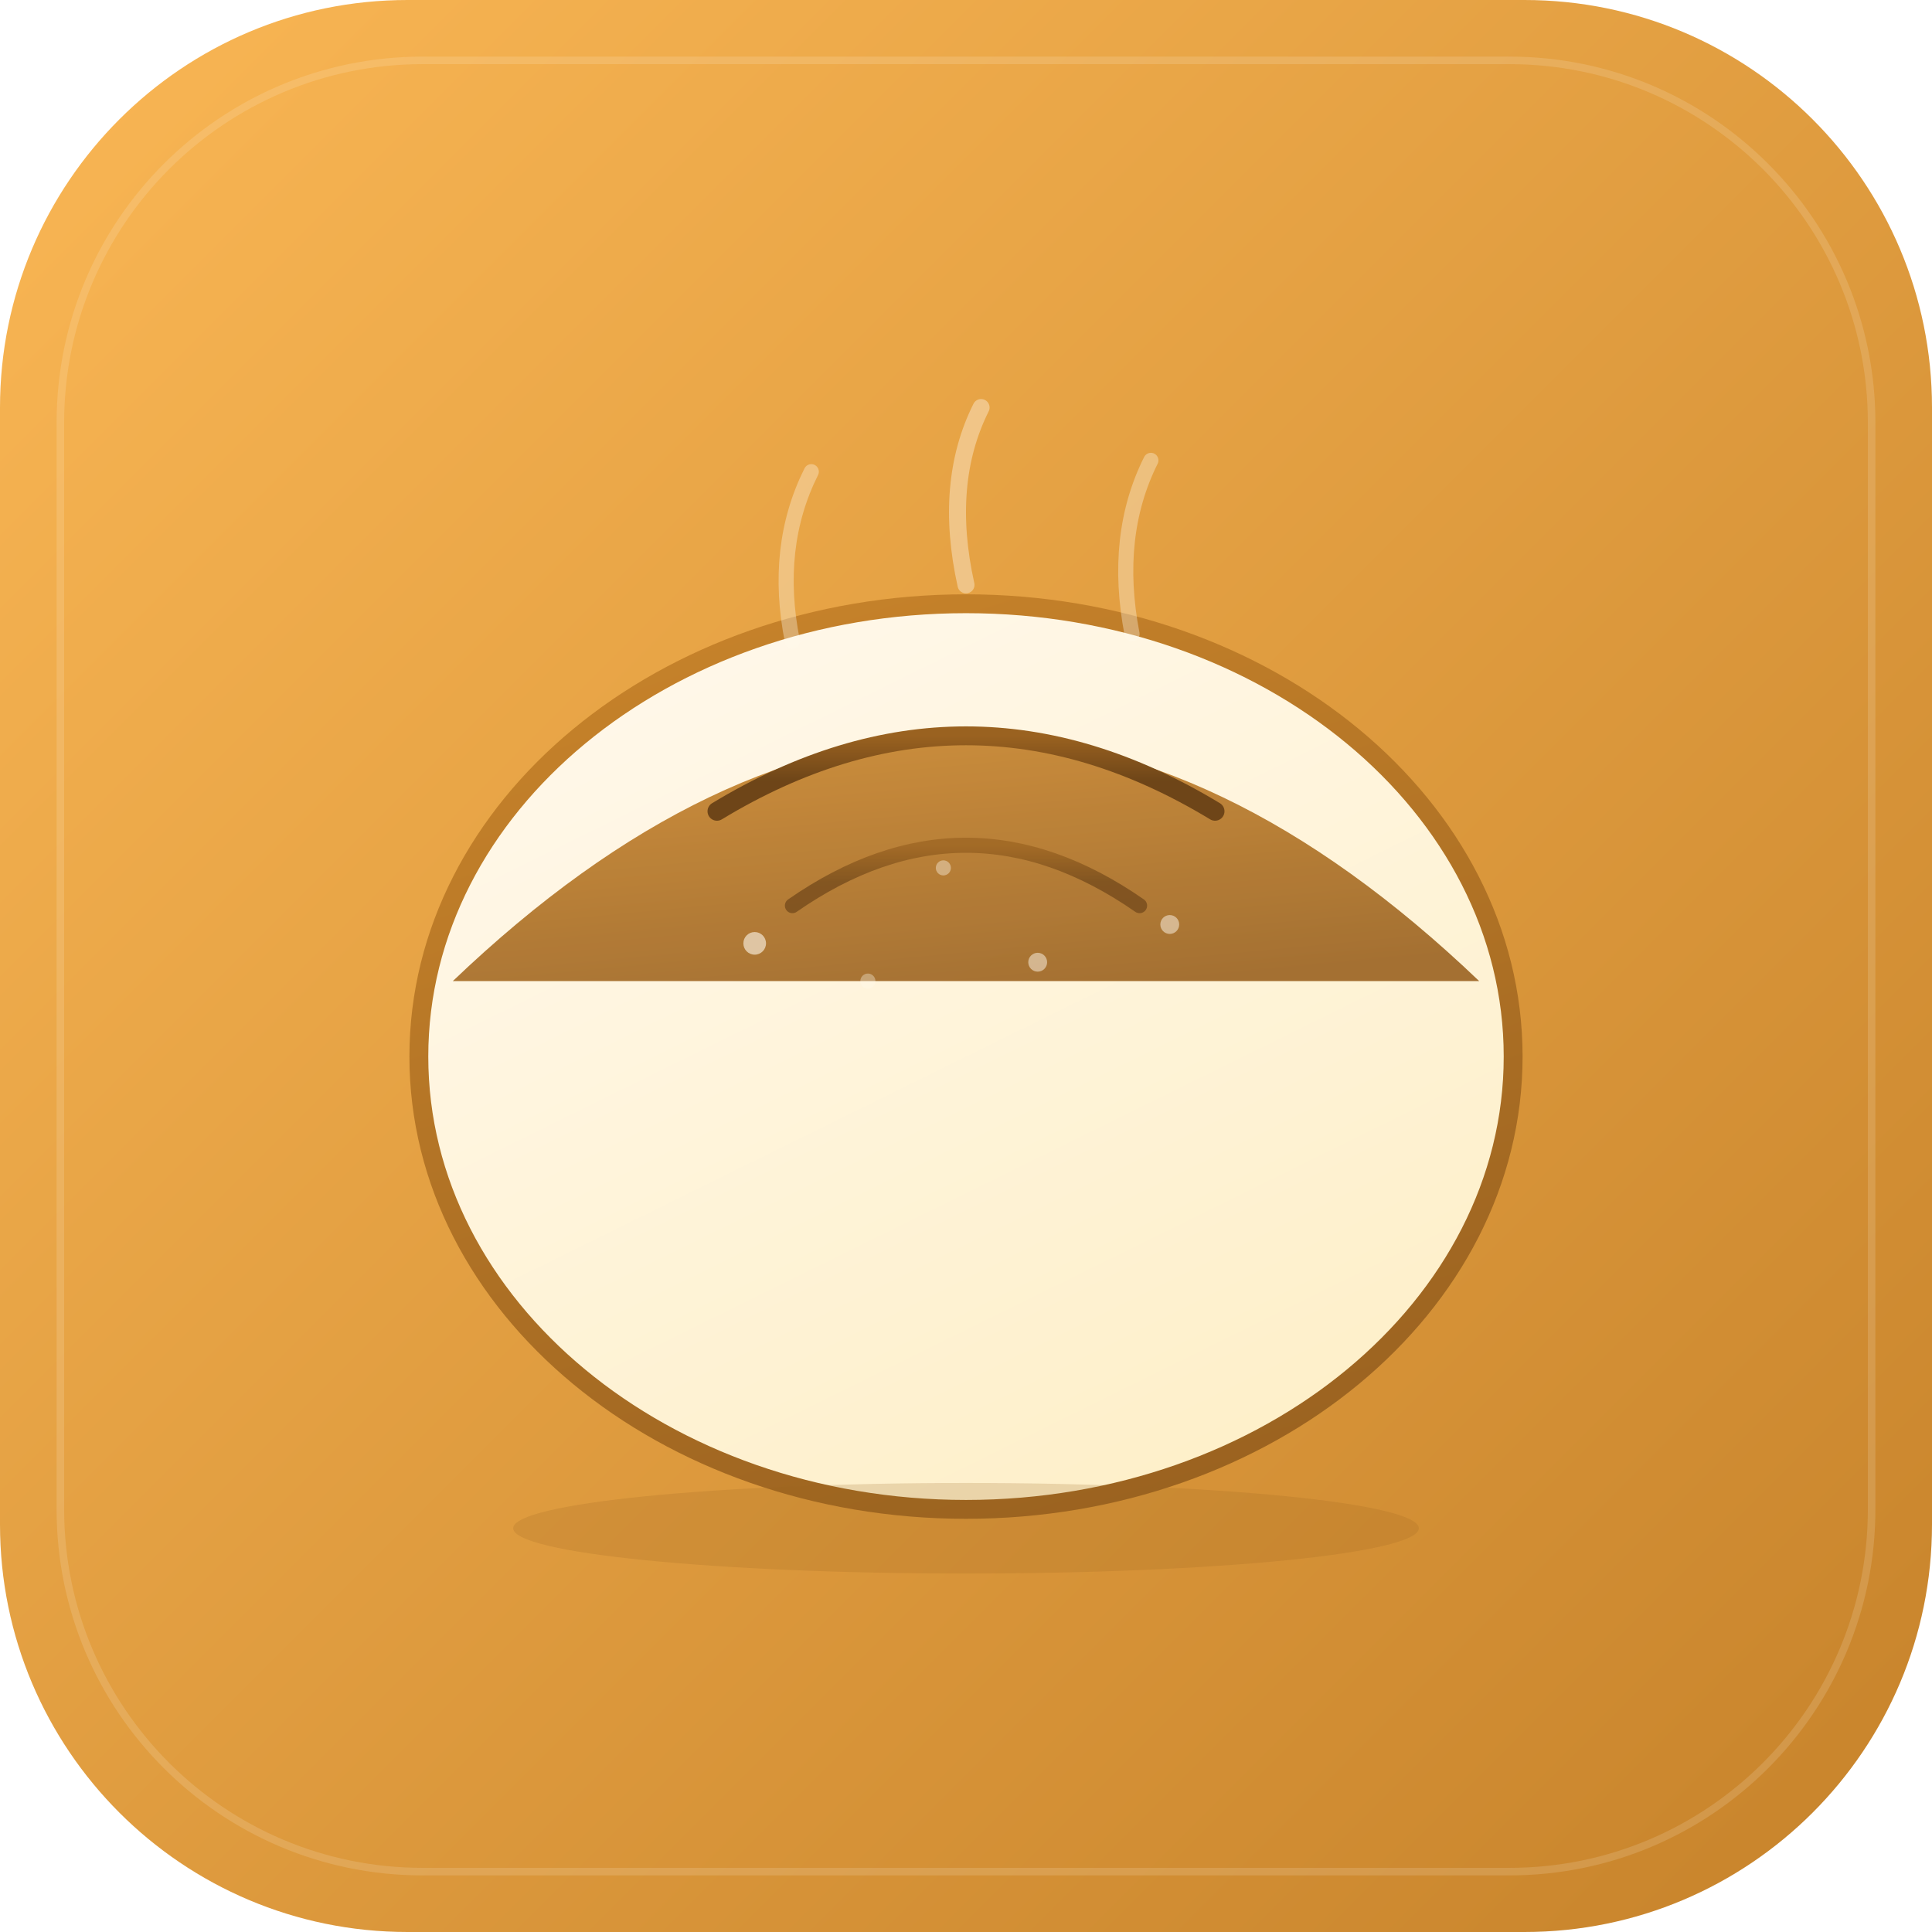
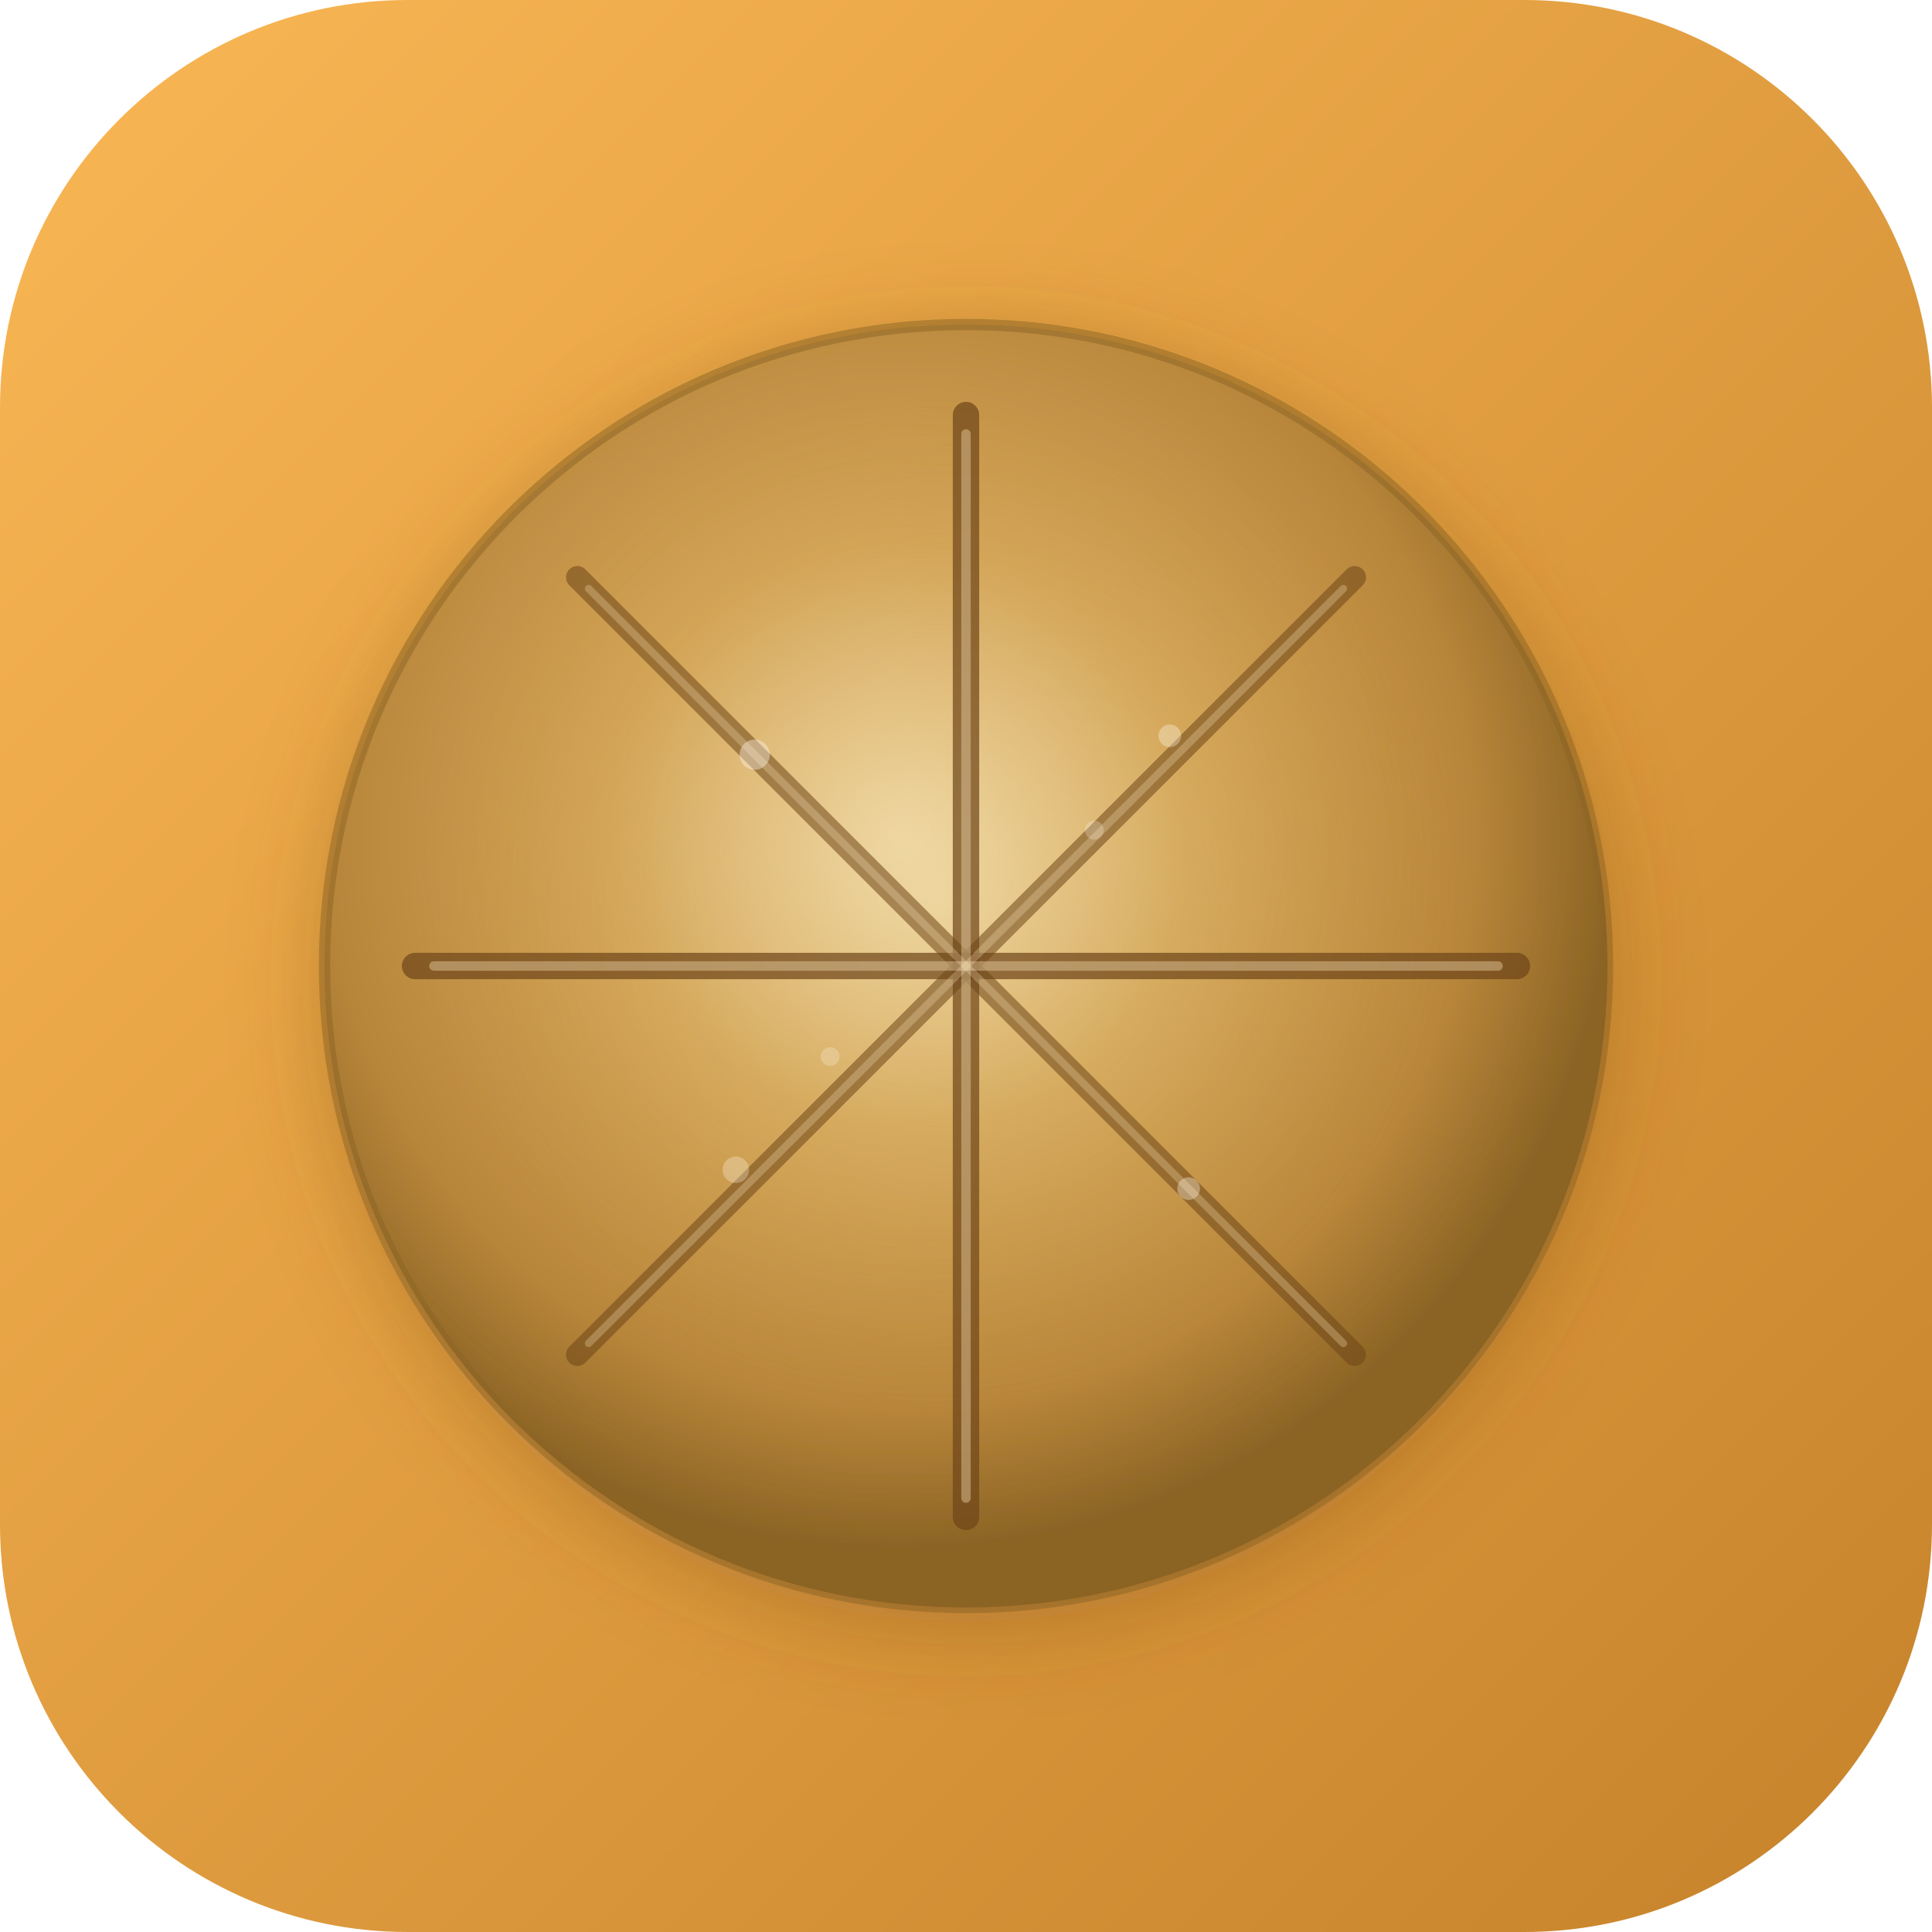
<svg xmlns="http://www.w3.org/2000/svg" width="512" height="512" viewBox="0 0 512 512">
  <defs>
    <linearGradient id="bg" x1="0" y1="0" x2="1" y2="1">
      <stop offset="0%" stop-color="#FAB755" />
      <stop offset="100%" stop-color="#C6822A" />
    </linearGradient>
-     <linearGradient id="bread" x1="0.2" y1="0" x2="0.8" y2="1">
-       <stop offset="0%" stop-color="#FFF8EB" />
-       <stop offset="100%" stop-color="#FEEFC7" />
-     </linearGradient>
-     <linearGradient id="crust" x1="0.3" y1="0" x2="0.7" y2="1">
-       <stop offset="0%" stop-color="#C6822A" />
-       <stop offset="100%" stop-color="#9A6220" />
-     </linearGradient>
-     <linearGradient id="score" x1="0" y1="0" x2="0" y2="1">
-       <stop offset="0%" stop-color="#9A6220" />
-       <stop offset="60%" stop-color="#6E4518" />
-     </linearGradient>
+     <radialGradient id="boule" cx="0.45" cy="0.4" r="0.55">
+       <stop offset="0%" stop-color="#F5DEB3" />
+       <stop offset="40%" stop-color="#D4A55A" />
+       <stop offset="80%" stop-color="#B8863A" />
+       <stop offset="100%" stop-color="#8B6324" />
+     </radialGradient>
+     <radialGradient id="inner" cx="0.48" cy="0.45" r="0.4">
+       <stop offset="0%" stop-color="#EED9A0" stop-opacity="0.6" />
+       <stop offset="100%" stop-color="#C6922E" stop-opacity="0" />
+     </radialGradient>
+     <filter id="shadow" x="-10%" y="-10%" width="120%" height="120%">
+       <feDropShadow dx="0" dy="4" stdDeviation="12" flood-color="#6E4518" flood-opacity="0.35" />
+     </filter>
  </defs>
  <rect width="512" height="512" rx="108" fill="url(#bg)" />
-   <rect x="16" y="16" width="480" height="480" rx="96" fill="none" stroke="#FFF8EB" stroke-opacity="0.15" stroke-width="2" />
-   <ellipse cx="256" cy="280" rx="145" ry="120" fill="url(#bread)" stroke="url(#crust)" stroke-width="5" />
-   <path d="M120 260 Q256 130 392 260" fill="url(#crust)" opacity="0.9" />
-   <path d="M190 215 Q256 175 322 215" fill="none" stroke="url(#score)" stroke-width="5" stroke-linecap="round" />
-   <path d="M210 240 Q256 208 302 240" fill="none" stroke="url(#score)" stroke-width="4" stroke-linecap="round" opacity="0.7" />
-   <circle cx="200" cy="250" r="3" fill="#FFF8EB" opacity="0.6" />
-   <circle cx="310" cy="245" r="2.5" fill="#FFF8EB" opacity="0.5" />
-   <circle cx="250" cy="230" r="2" fill="#FFF8EB" opacity="0.4" />
-   <circle cx="275" cy="255" r="2.5" fill="#FFF8EB" opacity="0.5" />
-   <circle cx="230" cy="260" r="2" fill="#FFF8EB" opacity="0.35" />
-   <path d="M210 170 Q205 145 215 125" fill="none" stroke="#FFF8EB" stroke-width="4" stroke-linecap="round" opacity="0.35" />
-   <path d="M256 155 Q250 128 260 108" fill="none" stroke="#FFF8EB" stroke-width="4.5" stroke-linecap="round" opacity="0.4" />
-   <path d="M300 168 Q295 142 305 122" fill="none" stroke="#FFF8EB" stroke-width="4" stroke-linecap="round" opacity="0.35" />
-   <ellipse cx="256" cy="405" rx="120" ry="12" fill="#9A6220" opacity="0.2" />
+   <circle cx="256" cy="256" r="170" fill="url(#boule)" filter="url(#shadow)" />
+   <circle cx="256" cy="256" r="170" fill="url(#inner)" />
+   <circle cx="256" cy="256" r="170" fill="none" stroke="#8B6324" stroke-width="3" opacity="0.5" />
+   <line x1="256" y1="110" x2="256" y2="402" stroke="#6E4518" stroke-width="7" stroke-linecap="round" opacity="0.7" />
+   <line x1="110" y1="256" x2="402" y2="256" stroke="#6E4518" stroke-width="7" stroke-linecap="round" opacity="0.7" />
+   <line x1="153" y1="153" x2="359" y2="359" stroke="#6E4518" stroke-width="6" stroke-linecap="round" opacity="0.55" />
+   <line x1="359" y1="153" x2="153" y2="359" stroke="#6E4518" stroke-width="6" stroke-linecap="round" opacity="0.55" />
+   <line x1="256" y1="115" x2="256" y2="397" stroke="#F5DEB3" stroke-width="2.5" stroke-linecap="round" opacity="0.4" />
+   <line x1="115" y1="256" x2="397" y2="256" stroke="#F5DEB3" stroke-width="2.5" stroke-linecap="round" opacity="0.4" />
+   <line x1="156" y1="156" x2="356" y2="356" stroke="#F5DEB3" stroke-width="2" stroke-linecap="round" opacity="0.3" />
+   <line x1="356" y1="156" x2="156" y2="356" stroke="#F5DEB3" stroke-width="2" stroke-linecap="round" opacity="0.3" />
+   <circle cx="200" cy="200" r="4" fill="#FFF8EB" opacity="0.4" />
+   <circle cx="310" cy="195" r="3" fill="#FFF8EB" opacity="0.35" />
+   <circle cx="195" cy="310" r="3.5" fill="#FFF8EB" opacity="0.3" />
+   <circle cx="315" cy="315" r="3" fill="#FFF8EB" opacity="0.35" />
+   <circle cx="220" cy="280" r="2.5" fill="#FFF8EB" opacity="0.25" />
+   <circle cx="290" cy="220" r="2.5" fill="#FFF8EB" opacity="0.25" />
</svg>
